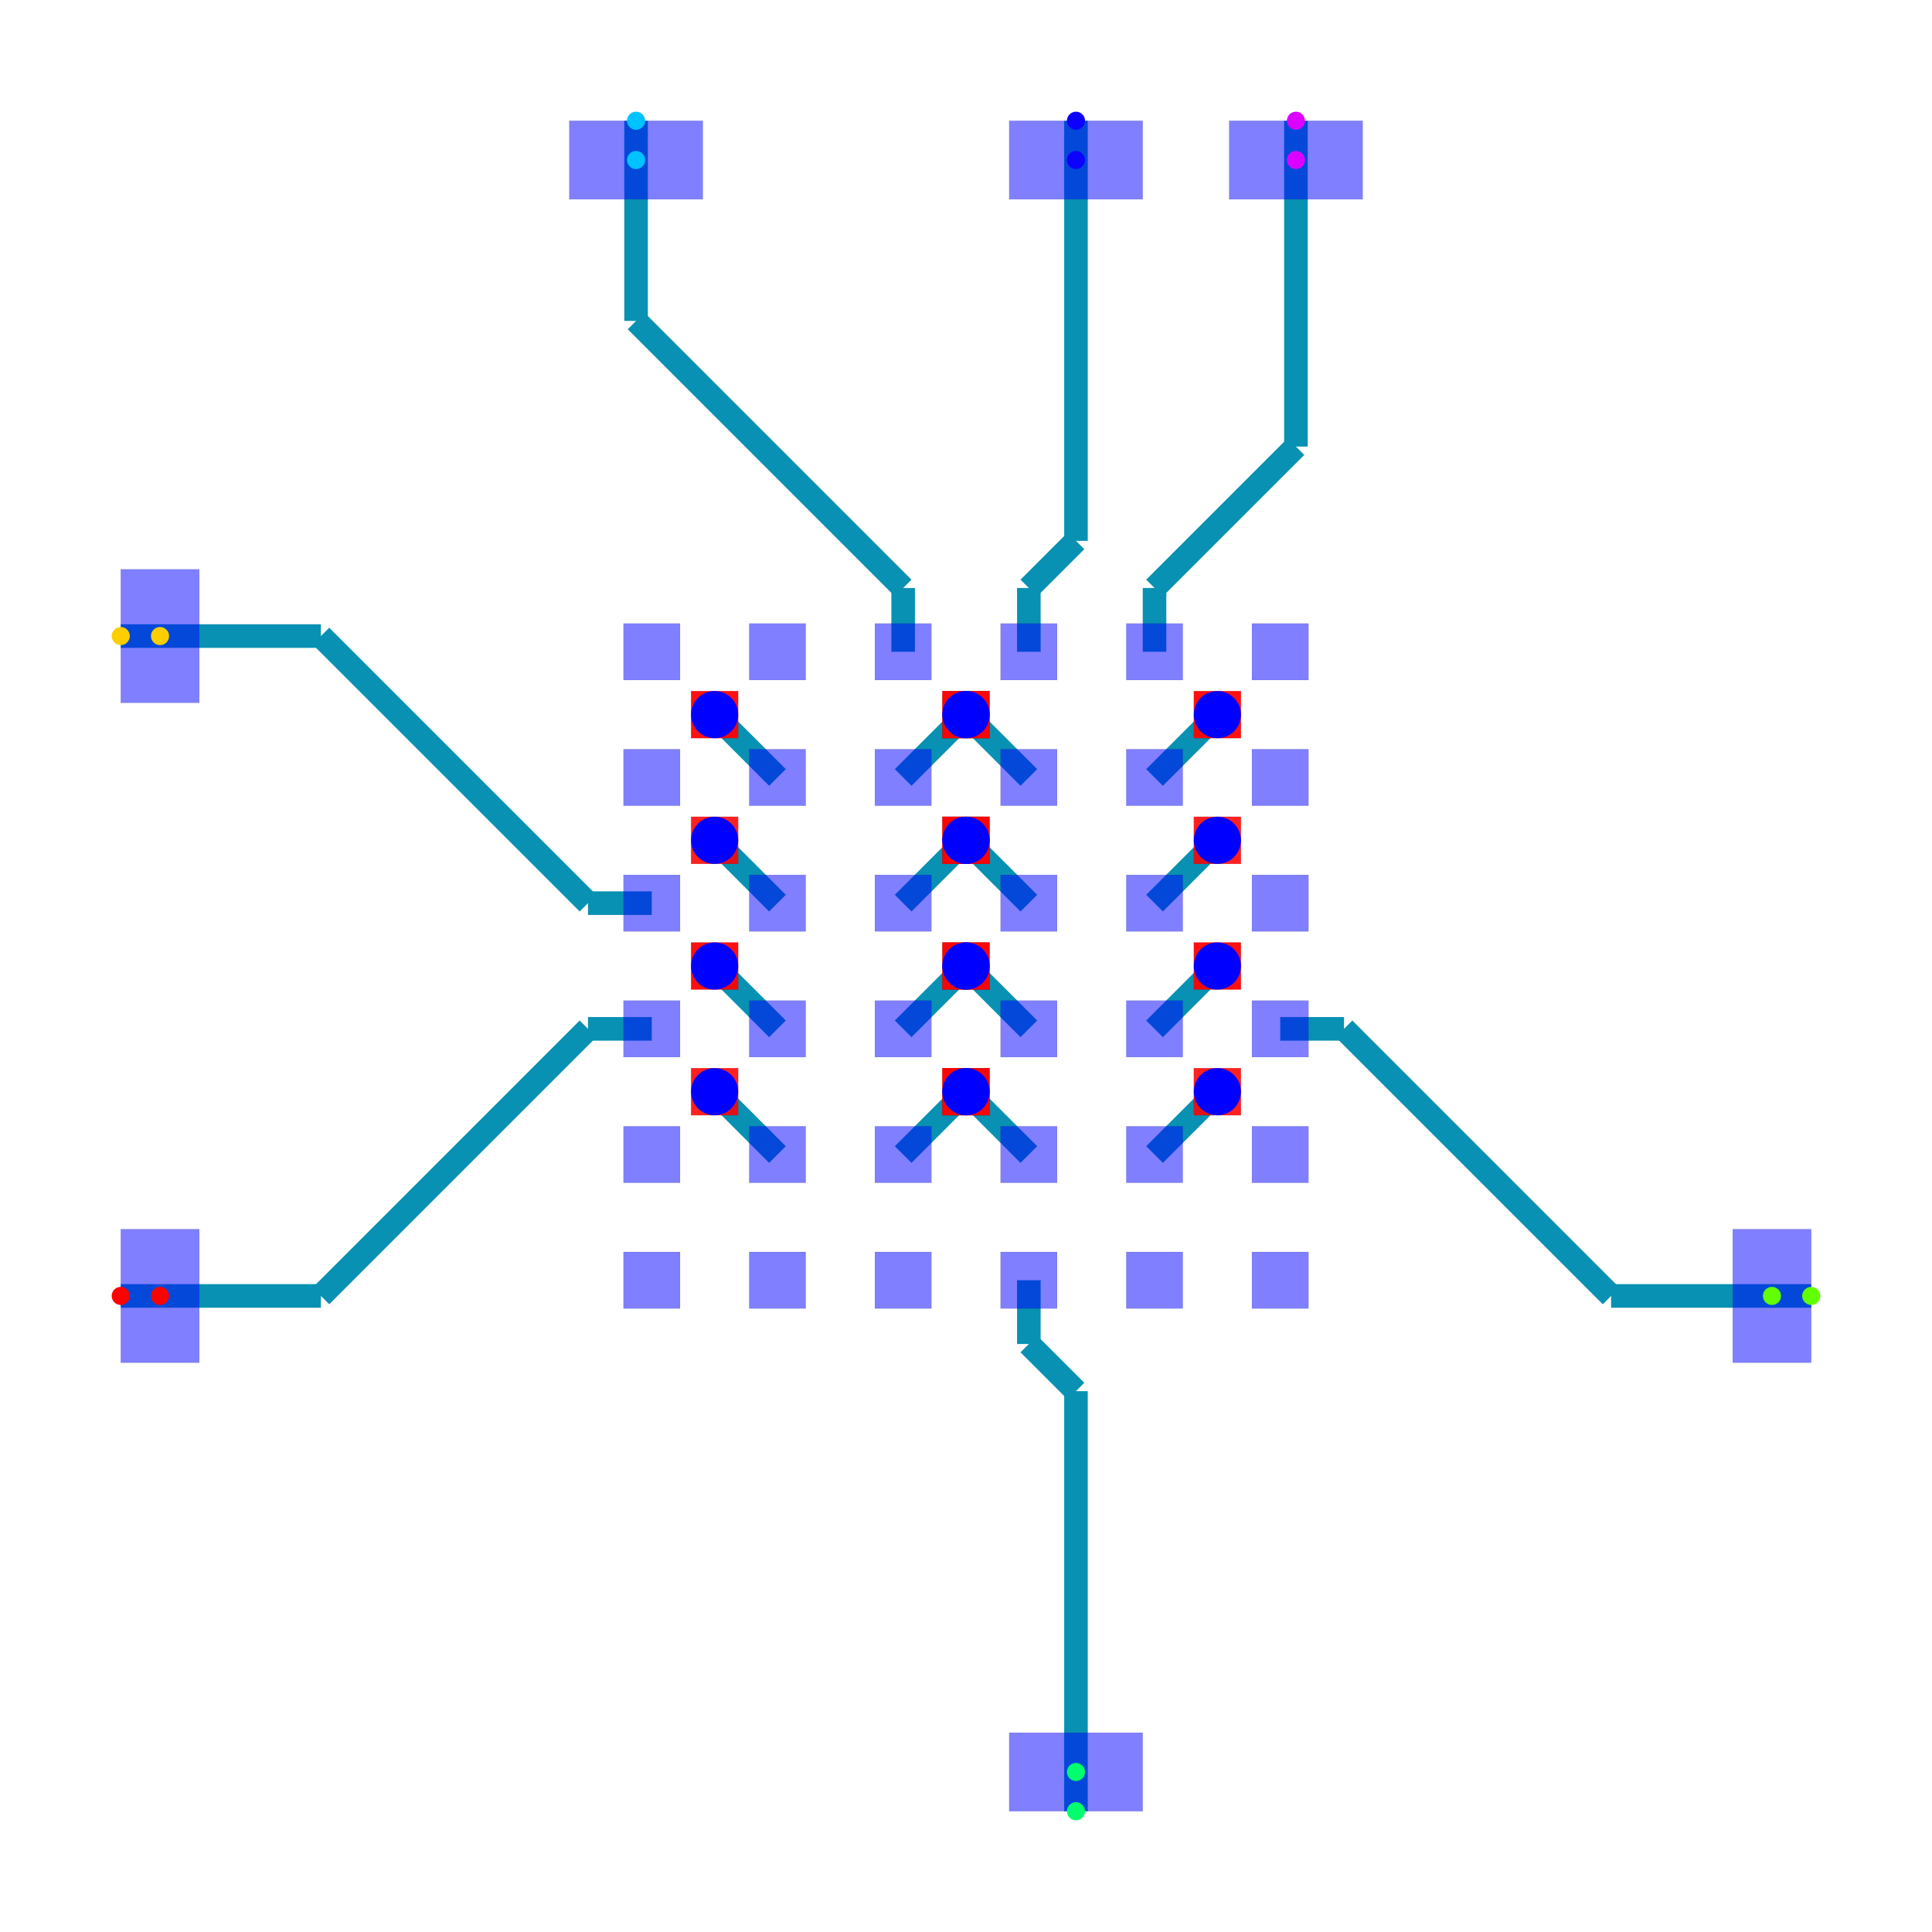
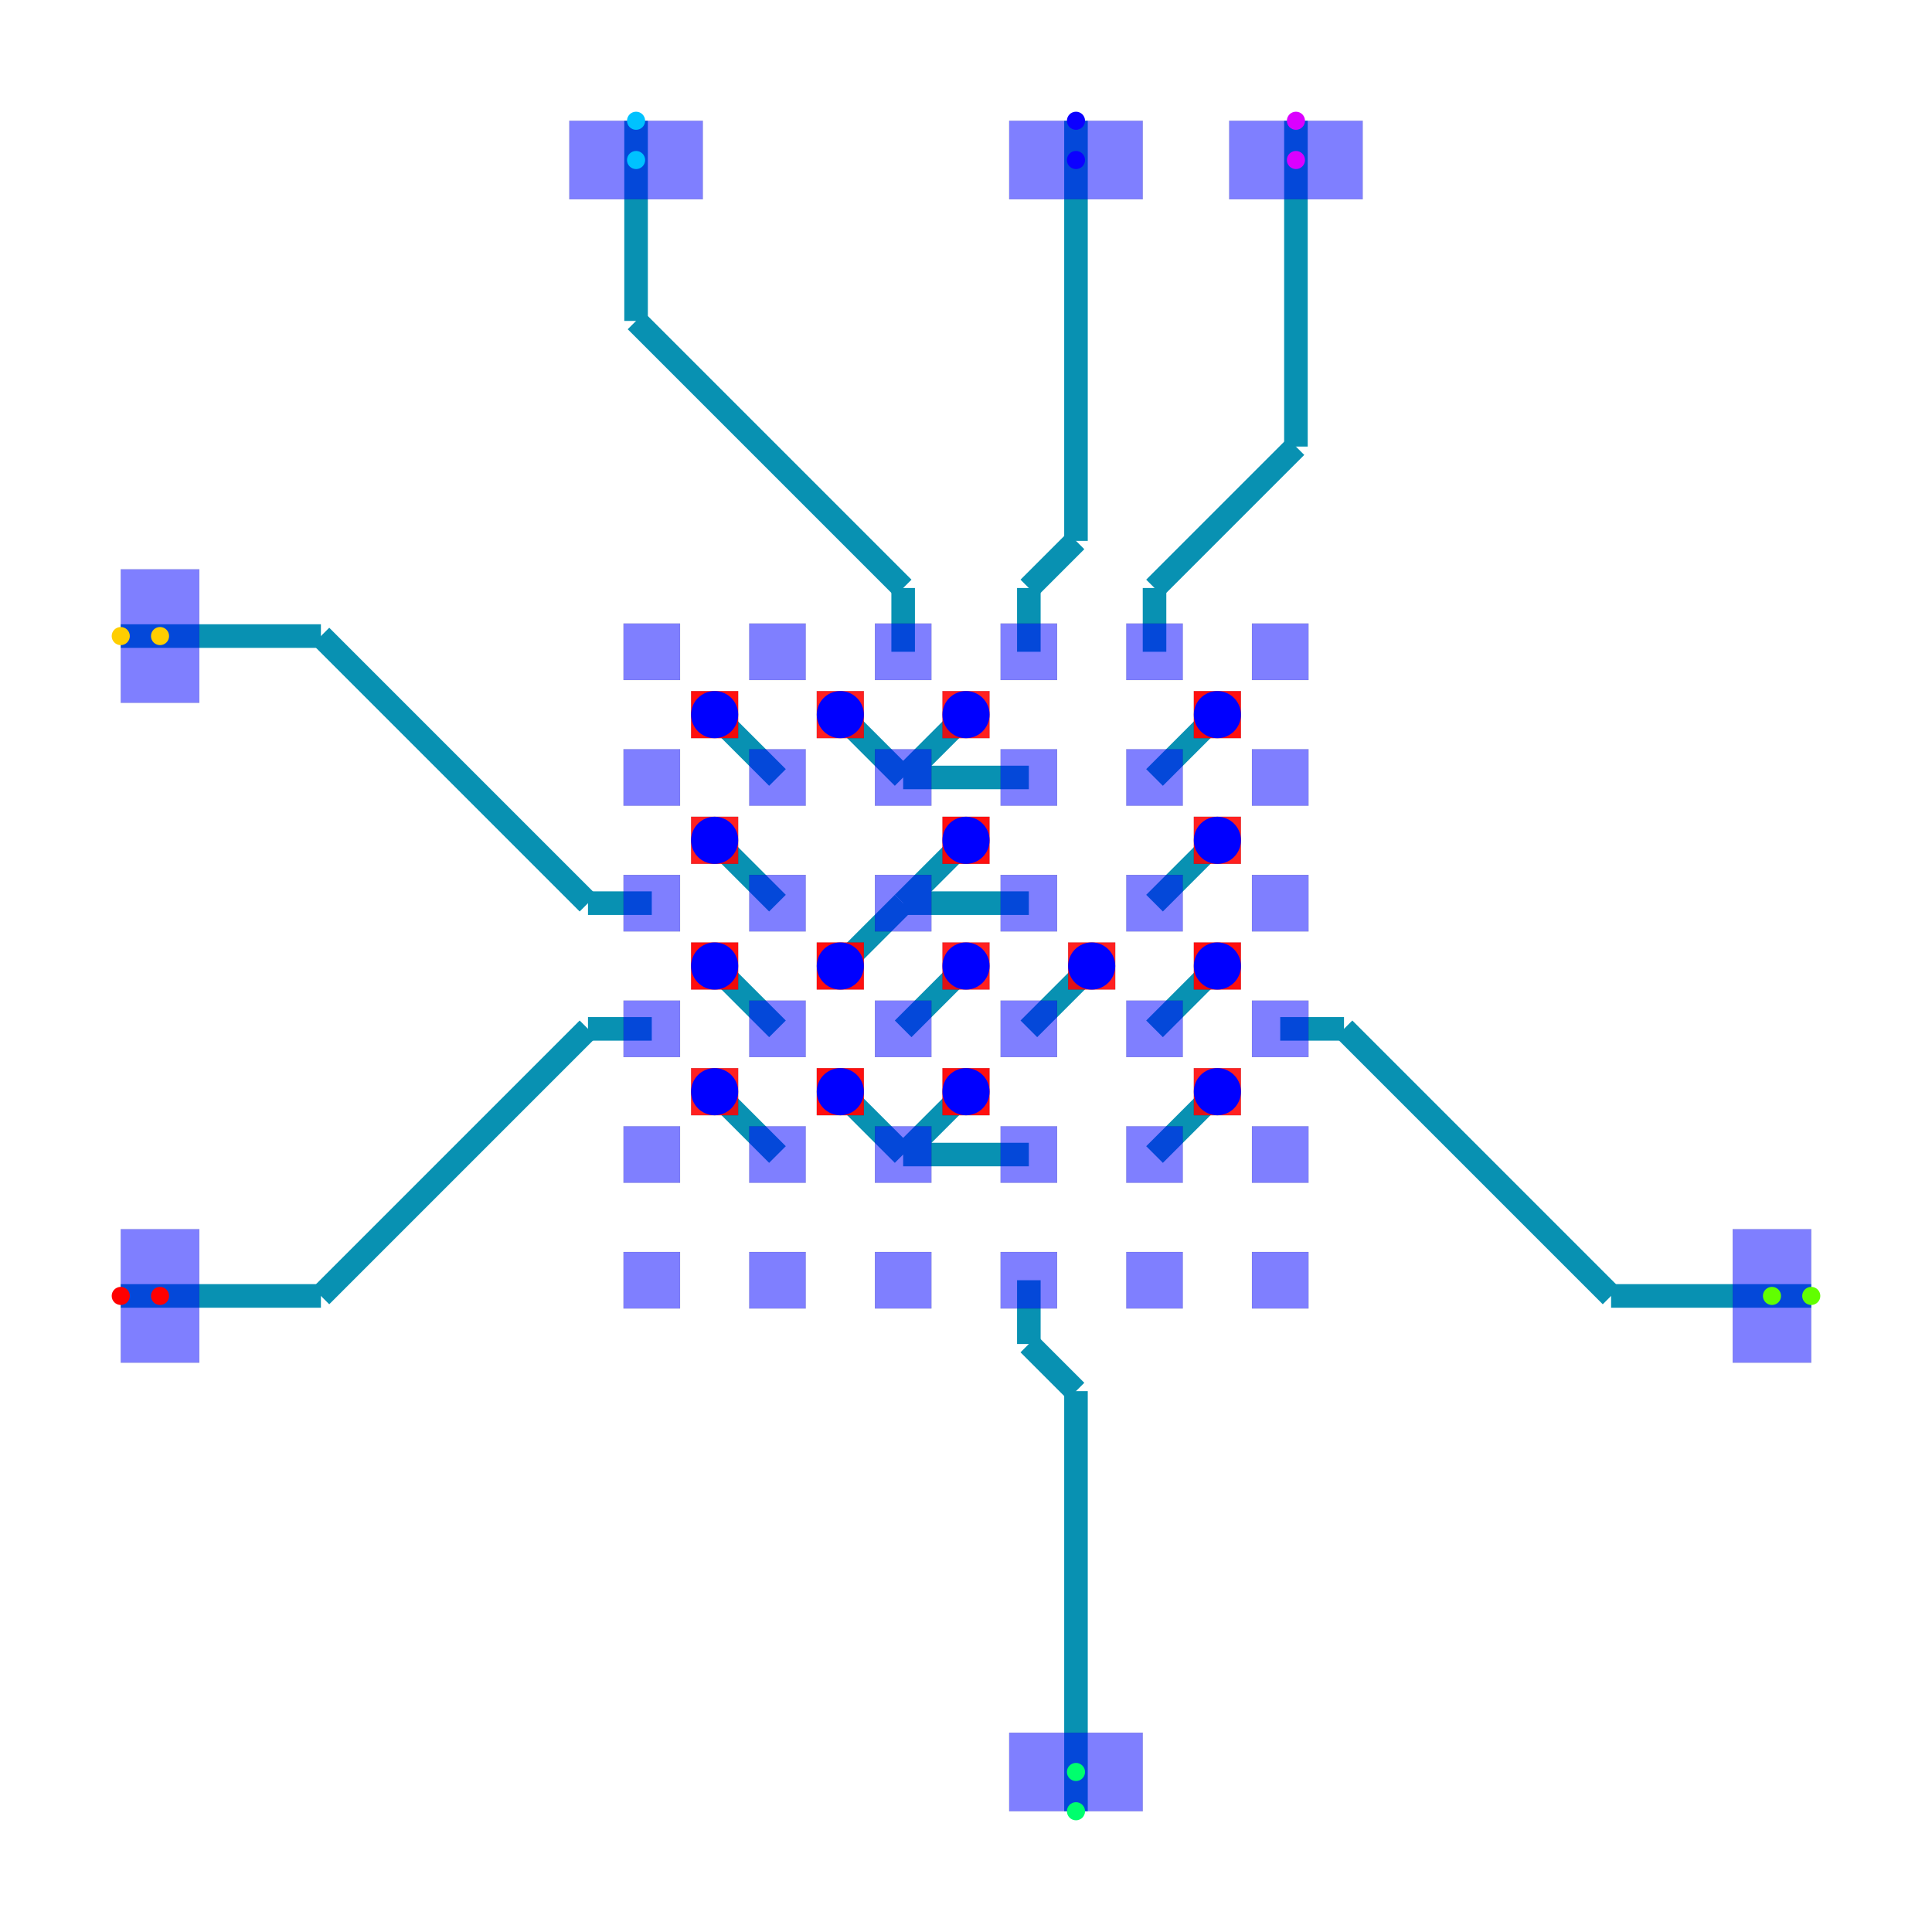
<svg xmlns="http://www.w3.org/2000/svg" width="640" height="640" viewBox="0 0 640 640">
  <rect width="100%" height="100%" fill="white" />
  <g>
    <polyline data-points="-1.2,-0.4 -1.5999999999999999,-5.551115123125783e-17" data-type="line" data-label="" points="257.546,340.818 236.729,320" fill="none" stroke="#0891b2" stroke-linejoin="round" stroke-width="7.807" />
  </g>
  <g>
    <polyline data-points="1.2,-0.4 1.5999999999999999,-5.551115123125783e-17" data-type="line" data-label="" points="382.454,340.818 403.271,320" fill="none" stroke="#0891b2" stroke-linejoin="round" stroke-width="7.807" />
  </g>
  <g>
    <polyline data-points="-1.2,1.2 -1.5999999999999999,1.5999999999999999" data-type="line" data-label="" points="257.546,257.546 236.729,236.729" fill="none" stroke="#0891b2" stroke-linejoin="round" stroke-width="7.807" />
  </g>
  <g>
    <polyline data-points="1.2,1.2 1.5999999999999999,1.5999999999999999" data-type="line" data-label="" points="382.454,257.546 403.271,236.729" fill="none" stroke="#0891b2" stroke-linejoin="round" stroke-width="7.807" />
  </g>
  <g>
    <polyline data-points="-1.2,-1.2 -1.5999999999999999,-0.8" data-type="line" data-label="" points="257.546,382.454 236.729,361.636" fill="none" stroke="#0891b2" stroke-linejoin="round" stroke-width="7.807" />
  </g>
  <g>
    <polyline data-points="1.2,-1.2 1.5999999999999999,-0.8" data-type="line" data-label="" points="382.454,382.454 403.271,361.636" fill="none" stroke="#0891b2" stroke-linejoin="round" stroke-width="7.807" />
  </g>
  <g>
    <polyline data-points="-1.2,0.4 -1.5999999999999999,0.8" data-type="line" data-label="" points="257.546,299.182 236.729,278.364" fill="none" stroke="#0891b2" stroke-linejoin="round" stroke-width="7.807" />
  </g>
  <g>
    <polyline data-points="1.2,0.4 1.5999999999999999,0.8" data-type="line" data-label="" points="382.454,299.182 403.271,278.364" fill="none" stroke="#0891b2" stroke-linejoin="round" stroke-width="7.807" />
  </g>
  <g>
    <polyline data-points="-0.4,-1.2 -5.551115123125783e-17,-0.8" data-type="line" data-label="" points="299.182,382.454 320,361.636" fill="none" stroke="#0891b2" stroke-linejoin="round" stroke-width="7.807" />
  </g>
  <g>
-     <polyline data-points="0.4,-1.2 5.551115123125783e-17,-0.8" data-type="line" data-label="" points="340.818,382.454 320,361.636" fill="none" stroke="#0891b2" stroke-linejoin="round" stroke-width="7.807" />
+     <polyline data-points="0.4,-1.2 -0.3999999999999999,-1.2" data-type="line" data-label="" points="340.818,382.454 299.182,382.454" fill="none" stroke="#0891b2" stroke-linejoin="round" stroke-width="7.807" />
+   </g>
+   <g>
+     <polyline data-points="-0.3999999999999999,-1.2 -0.7999999999999998,-0.8" data-type="line" data-label="" points="299.182,382.454 278.364,361.636" fill="none" stroke="#0891b2" stroke-linejoin="round" stroke-width="7.807" />
  </g>
  <g>
    <polyline data-points="-0.4,0.4 -5.551115123125783e-17,0.8" data-type="line" data-label="" points="299.182,299.182 320,278.364" fill="none" stroke="#0891b2" stroke-linejoin="round" stroke-width="7.807" />
  </g>
  <g>
-     <polyline data-points="0.4,0.4 5.551115123125783e-17,0.8" data-type="line" data-label="" points="340.818,299.182 320,278.364" fill="none" stroke="#0891b2" stroke-linejoin="round" stroke-width="7.807" />
+     <polyline data-points="0.4,0.4 -0.3999999999999999,0.4" data-type="line" data-label="" points="340.818,299.182 299.182,299.182" fill="none" stroke="#0891b2" stroke-linejoin="round" stroke-width="7.807" />
+   </g>
+   <g>
+     <polyline data-points="-0.3999999999999999,0.4 -0.7999999999999998,1.1102230246251565e-16" data-type="line" data-label="" points="299.182,299.182 278.364,320" fill="none" stroke="#0891b2" stroke-linejoin="round" stroke-width="7.807" />
  </g>
  <g>
    <polyline data-points="-0.4,-0.4 -5.551115123125783e-17,-5.551115123125783e-17" data-type="line" data-label="" points="299.182,340.818 320,320" fill="none" stroke="#0891b2" stroke-linejoin="round" stroke-width="7.807" />
  </g>
  <g>
-     <polyline data-points="0.4,-0.4 5.551115123125783e-17,-5.551115123125783e-17" data-type="line" data-label="" points="340.818,340.818 320,320" fill="none" stroke="#0891b2" stroke-linejoin="round" stroke-width="7.807" />
+     <polyline data-points="0.4,-0.4 0.8,-5.551115123125783e-17" data-type="line" data-label="" points="340.818,340.818 361.636,320" fill="none" stroke="#0891b2" stroke-linejoin="round" stroke-width="7.807" />
  </g>
  <g>
    <polyline data-points="-0.4,1.2 -5.551115123125783e-17,1.5999999999999999" data-type="line" data-label="" points="299.182,257.546 320,236.729" fill="none" stroke="#0891b2" stroke-linejoin="round" stroke-width="7.807" />
  </g>
  <g>
-     <polyline data-points="0.4,1.2 5.551115123125783e-17,1.5999999999999999" data-type="line" data-label="" points="340.818,257.546 320,236.729" fill="none" stroke="#0891b2" stroke-linejoin="round" stroke-width="7.807" />
+     <polyline data-points="0.4,1.2 -0.3999999999999999,1.2" data-type="line" data-label="" points="340.818,257.546 299.182,257.546" fill="none" stroke="#0891b2" stroke-linejoin="round" stroke-width="7.807" />
+   </g>
+   <g>
+     <polyline data-points="-0.3999999999999999,1.2 -0.7999999999999998,1.5999999999999999" data-type="line" data-label="" points="299.182,257.546 278.364,236.729" fill="none" stroke="#0891b2" stroke-linejoin="round" stroke-width="7.807" />
  </g>
  <g>
    <polyline data-points="-0.4,2 -0.4,2.406" data-type="line" data-label="" points="299.182,215.911 299.182,194.781" fill="none" stroke="#0891b2" stroke-linejoin="round" stroke-width="7.807" />
  </g>
  <g>
    <polyline data-points="-0.4,2.406 -2.1,4.106" data-type="line" data-label="" points="299.182,194.781 210.706,106.305" fill="none" stroke="#0891b2" stroke-linejoin="round" stroke-width="7.807" />
  </g>
  <g>
    <polyline data-points="-2.1,4.106 -2.1,5.38" data-type="line" data-label="" points="210.706,106.305 210.706,40" fill="none" stroke="#0891b2" stroke-linejoin="round" stroke-width="7.807" />
  </g>
  <g>
    <polyline data-points="0.4,2 0.4,2.406" data-type="line" data-label="" points="340.818,215.911 340.818,194.781" fill="none" stroke="#0891b2" stroke-linejoin="round" stroke-width="7.807" />
  </g>
  <g>
    <polyline data-points="0.4,2.406 0.7,2.706" data-type="line" data-label="" points="340.818,194.781 356.431,179.167" fill="none" stroke="#0891b2" stroke-linejoin="round" stroke-width="7.807" />
  </g>
  <g>
    <polyline data-points="0.7,2.706 0.7,5.38" data-type="line" data-label="" points="356.431,179.167 356.431,40" fill="none" stroke="#0891b2" stroke-linejoin="round" stroke-width="7.807" />
  </g>
  <g>
    <polyline data-points="1.2,2 1.2,2.406" data-type="line" data-label="" points="382.454,215.911 382.454,194.781" fill="none" stroke="#0891b2" stroke-linejoin="round" stroke-width="7.807" />
  </g>
  <g>
    <polyline data-points="1.2,2.406 2.1,3.306" data-type="line" data-label="" points="382.454,194.781 429.294,147.941" fill="none" stroke="#0891b2" stroke-linejoin="round" stroke-width="7.807" />
  </g>
  <g>
    <polyline data-points="2.1,3.306 2.1,5.38" data-type="line" data-label="" points="429.294,147.941 429.294,40" fill="none" stroke="#0891b2" stroke-linejoin="round" stroke-width="7.807" />
  </g>
  <g>
    <polyline data-points="-2,-0.4 -2.406,-0.4" data-type="line" data-label="" points="215.911,340.818 194.781,340.818" fill="none" stroke="#0891b2" stroke-linejoin="round" stroke-width="7.807" />
  </g>
  <g>
    <polyline data-points="-2.406,-0.4 -4.106,-2.1" data-type="line" data-label="" points="194.781,340.818 106.305,429.294" fill="none" stroke="#0891b2" stroke-linejoin="round" stroke-width="7.807" />
  </g>
  <g>
    <polyline data-points="-4.106,-2.1 -5.38,-2.1" data-type="line" data-label="" points="106.305,429.294 40,429.294" fill="none" stroke="#0891b2" stroke-linejoin="round" stroke-width="7.807" />
  </g>
  <g>
    <polyline data-points="-2,0.4 -2.406,0.4" data-type="line" data-label="" points="215.911,299.182 194.781,299.182" fill="none" stroke="#0891b2" stroke-linejoin="round" stroke-width="7.807" />
  </g>
  <g>
    <polyline data-points="-2.406,0.4 -4.106,2.1" data-type="line" data-label="" points="194.781,299.182 106.305,210.706" fill="none" stroke="#0891b2" stroke-linejoin="round" stroke-width="7.807" />
  </g>
  <g>
    <polyline data-points="-4.106,2.1 -5.38,2.1" data-type="line" data-label="" points="106.305,210.706 40,210.706" fill="none" stroke="#0891b2" stroke-linejoin="round" stroke-width="7.807" />
  </g>
  <g>
    <polyline data-points="2,-0.4 2.406,-0.4" data-type="line" data-label="" points="424.089,340.818 445.219,340.818" fill="none" stroke="#0891b2" stroke-linejoin="round" stroke-width="7.807" />
  </g>
  <g>
    <polyline data-points="2.406,-0.4 4.106,-2.1" data-type="line" data-label="" points="445.219,340.818 533.695,429.294" fill="none" stroke="#0891b2" stroke-linejoin="round" stroke-width="7.807" />
  </g>
  <g>
    <polyline data-points="4.106,-2.1 5.38,-2.1" data-type="line" data-label="" points="533.695,429.294 600,429.294" fill="none" stroke="#0891b2" stroke-linejoin="round" stroke-width="7.807" />
  </g>
  <g>
    <polyline data-points="0.4,-2 0.4,-2.406" data-type="line" data-label="" points="340.818,424.089 340.818,445.219" fill="none" stroke="#0891b2" stroke-linejoin="round" stroke-width="7.807" />
  </g>
  <g>
    <polyline data-points="0.4,-2.406 0.7,-2.706" data-type="line" data-label="" points="340.818,445.219 356.431,460.833" fill="none" stroke="#0891b2" stroke-linejoin="round" stroke-width="7.807" />
  </g>
  <g>
    <polyline data-points="0.7,-2.706 0.7,-5.38" data-type="line" data-label="" points="356.431,460.833 356.431,600" fill="none" stroke="#0891b2" stroke-linejoin="round" stroke-width="7.807" />
  </g>
  <g>
    <rect data-type="rect" data-label="bottom" data-x="-2" data-y="2" x="206.543" y="206.543" width="18.736" height="18.736" fill="rgba(0,0,255,0.5)" stroke="black" stroke-width="0.019" />
  </g>
  <g>
    <rect data-type="rect" data-label="bottom" data-x="-1.2" data-y="2" x="248.178" y="206.543" width="18.736" height="18.736" fill="rgba(0,0,255,0.5)" stroke="black" stroke-width="0.019" />
  </g>
  <g>
    <rect data-type="rect" data-label="bottom BUS_SIGNAL_TOP_01_005" data-x="-0.4" data-y="2" x="289.814" y="206.543" width="18.736" height="18.736" fill="rgba(0,0,255,0.5)" stroke="black" stroke-width="0.019" />
  </g>
  <g>
    <rect data-type="rect" data-label="bottom BUS_SIGNAL_TOP_01_006" data-x="0.4" data-y="2" x="331.45" y="206.543" width="18.736" height="18.736" fill="rgba(0,0,255,0.5)" stroke="black" stroke-width="0.019" />
  </g>
  <g>
    <rect data-type="rect" data-label="bottom BUS_SIGNAL_TOP_01_007" data-x="1.2" data-y="2" x="373.086" y="206.543" width="18.736" height="18.736" fill="rgba(0,0,255,0.5)" stroke="black" stroke-width="0.019" />
  </g>
  <g>
    <rect data-type="rect" data-label="bottom" data-x="2" data-y="2" x="414.721" y="206.543" width="18.736" height="18.736" fill="rgba(0,0,255,0.5)" stroke="black" stroke-width="0.019" />
  </g>
  <g>
    <rect data-type="rect" data-label="bottom" data-x="-2" data-y="1.2" x="206.543" y="248.178" width="18.736" height="18.736" fill="rgba(0,0,255,0.5)" stroke="black" stroke-width="0.019" />
  </g>
  <g>
    <rect data-type="rect" data-label="bottom" data-x="-1.2" data-y="1.2" x="248.178" y="248.178" width="18.736" height="18.736" fill="rgba(0,0,255,0.5)" stroke="black" stroke-width="0.019" />
  </g>
  <g>
    <rect data-type="rect" data-label="bottom" data-x="-0.4" data-y="1.2" x="289.814" y="248.178" width="18.736" height="18.736" fill="rgba(0,0,255,0.5)" stroke="black" stroke-width="0.019" />
  </g>
  <g>
    <rect data-type="rect" data-label="bottom" data-x="0.4" data-y="1.2" x="331.45" y="248.178" width="18.736" height="18.736" fill="rgba(0,0,255,0.5)" stroke="black" stroke-width="0.019" />
  </g>
  <g>
    <rect data-type="rect" data-label="bottom" data-x="1.2" data-y="1.2" x="373.086" y="248.178" width="18.736" height="18.736" fill="rgba(0,0,255,0.5)" stroke="black" stroke-width="0.019" />
  </g>
  <g>
    <rect data-type="rect" data-label="bottom" data-x="2" data-y="1.2" x="414.721" y="248.178" width="18.736" height="18.736" fill="rgba(0,0,255,0.5)" stroke="black" stroke-width="0.019" />
  </g>
  <g>
    <rect data-type="rect" data-label="bottom BUS_SIGNAL_LEFT_01_002" data-x="-2" data-y="0.4" x="206.543" y="289.814" width="18.736" height="18.736" fill="rgba(0,0,255,0.5)" stroke="black" stroke-width="0.019" />
  </g>
  <g>
    <rect data-type="rect" data-label="bottom" data-x="-1.2" data-y="0.4" x="248.178" y="289.814" width="18.736" height="18.736" fill="rgba(0,0,255,0.5)" stroke="black" stroke-width="0.019" />
  </g>
  <g>
    <rect data-type="rect" data-label="bottom" data-x="-0.4" data-y="0.4" x="289.814" y="289.814" width="18.736" height="18.736" fill="rgba(0,0,255,0.5)" stroke="black" stroke-width="0.019" />
  </g>
  <g>
    <rect data-type="rect" data-label="bottom" data-x="0.4" data-y="0.4" x="331.45" y="289.814" width="18.736" height="18.736" fill="rgba(0,0,255,0.5)" stroke="black" stroke-width="0.019" />
  </g>
  <g>
    <rect data-type="rect" data-label="bottom" data-x="1.2" data-y="0.4" x="373.086" y="289.814" width="18.736" height="18.736" fill="rgba(0,0,255,0.5)" stroke="black" stroke-width="0.019" />
  </g>
  <g>
    <rect data-type="rect" data-label="bottom" data-x="2" data-y="0.4" x="414.721" y="289.814" width="18.736" height="18.736" fill="rgba(0,0,255,0.5)" stroke="black" stroke-width="0.019" />
  </g>
  <g>
    <rect data-type="rect" data-label="bottom BUS_SIGNAL_LEFT_01_001" data-x="-2" data-y="-0.4" x="206.543" y="331.45" width="18.736" height="18.736" fill="rgba(0,0,255,0.5)" stroke="black" stroke-width="0.019" />
  </g>
  <g>
    <rect data-type="rect" data-label="bottom" data-x="-1.2" data-y="-0.4" x="248.178" y="331.45" width="18.736" height="18.736" fill="rgba(0,0,255,0.5)" stroke="black" stroke-width="0.019" />
  </g>
  <g>
    <rect data-type="rect" data-label="bottom" data-x="-0.4" data-y="-0.4" x="289.814" y="331.45" width="18.736" height="18.736" fill="rgba(0,0,255,0.5)" stroke="black" stroke-width="0.019" />
  </g>
  <g>
    <rect data-type="rect" data-label="bottom" data-x="0.4" data-y="-0.4" x="331.45" y="331.45" width="18.736" height="18.736" fill="rgba(0,0,255,0.5)" stroke="black" stroke-width="0.019" />
  </g>
  <g>
    <rect data-type="rect" data-label="bottom" data-x="1.2" data-y="-0.4" x="373.086" y="331.45" width="18.736" height="18.736" fill="rgba(0,0,255,0.5)" stroke="black" stroke-width="0.019" />
  </g>
  <g>
    <rect data-type="rect" data-label="bottom BUS_SIGNAL_RIGHT_01_003" data-x="2" data-y="-0.4" x="414.721" y="331.45" width="18.736" height="18.736" fill="rgba(0,0,255,0.5)" stroke="black" stroke-width="0.019" />
  </g>
  <g>
    <rect data-type="rect" data-label="bottom" data-x="-2" data-y="-1.2" x="206.543" y="373.086" width="18.736" height="18.736" fill="rgba(0,0,255,0.5)" stroke="black" stroke-width="0.019" />
  </g>
  <g>
    <rect data-type="rect" data-label="bottom" data-x="-1.2" data-y="-1.2" x="248.178" y="373.086" width="18.736" height="18.736" fill="rgba(0,0,255,0.5)" stroke="black" stroke-width="0.019" />
  </g>
  <g>
    <rect data-type="rect" data-label="bottom" data-x="-0.4" data-y="-1.2" x="289.814" y="373.086" width="18.736" height="18.736" fill="rgba(0,0,255,0.5)" stroke="black" stroke-width="0.019" />
  </g>
  <g>
    <rect data-type="rect" data-label="bottom" data-x="0.4" data-y="-1.2" x="331.45" y="373.086" width="18.736" height="18.736" fill="rgba(0,0,255,0.5)" stroke="black" stroke-width="0.019" />
  </g>
  <g>
    <rect data-type="rect" data-label="bottom" data-x="1.2" data-y="-1.2" x="373.086" y="373.086" width="18.736" height="18.736" fill="rgba(0,0,255,0.5)" stroke="black" stroke-width="0.019" />
  </g>
  <g>
    <rect data-type="rect" data-label="bottom" data-x="2" data-y="-1.2" x="414.721" y="373.086" width="18.736" height="18.736" fill="rgba(0,0,255,0.5)" stroke="black" stroke-width="0.019" />
  </g>
  <g>
    <rect data-type="rect" data-label="bottom" data-x="-2" data-y="-2" x="206.543" y="414.721" width="18.736" height="18.736" fill="rgba(0,0,255,0.5)" stroke="black" stroke-width="0.019" />
  </g>
  <g>
    <rect data-type="rect" data-label="bottom" data-x="-1.2" data-y="-2" x="248.178" y="414.721" width="18.736" height="18.736" fill="rgba(0,0,255,0.5)" stroke="black" stroke-width="0.019" />
  </g>
  <g>
    <rect data-type="rect" data-label="bottom" data-x="-0.4" data-y="-2" x="289.814" y="414.721" width="18.736" height="18.736" fill="rgba(0,0,255,0.5)" stroke="black" stroke-width="0.019" />
  </g>
  <g>
    <rect data-type="rect" data-label="bottom BUS_SIGNAL_BOTTOM_01_004" data-x="0.4" data-y="-2" x="331.45" y="414.721" width="18.736" height="18.736" fill="rgba(0,0,255,0.5)" stroke="black" stroke-width="0.019" />
  </g>
  <g>
    <rect data-type="rect" data-label="bottom" data-x="1.2" data-y="-2" x="373.086" y="414.721" width="18.736" height="18.736" fill="rgba(0,0,255,0.5)" stroke="black" stroke-width="0.019" />
  </g>
  <g>
    <rect data-type="rect" data-label="bottom" data-x="2" data-y="-2" x="414.721" y="414.721" width="18.736" height="18.736" fill="rgba(0,0,255,0.5)" stroke="black" stroke-width="0.019" />
  </g>
  <g>
    <rect data-type="rect" data-label="bottom BUS_SIGNAL_LEFT_01_001" data-x="-5.13" data-y="-2.1" x="40" y="407.175" width="26.022" height="44.238" fill="rgba(0,0,255,0.5)" stroke="black" stroke-width="0.019" />
  </g>
  <g>
    <rect data-type="rect" data-label="bottom BUS_SIGNAL_LEFT_01_002" data-x="-5.13" data-y="2.1" x="40" y="188.587" width="26.022" height="44.238" fill="rgba(0,0,255,0.5)" stroke="black" stroke-width="0.019" />
  </g>
  <g>
    <rect data-type="rect" data-label="bottom BUS_SIGNAL_RIGHT_01_003" data-x="5.13" data-y="-2.1" x="573.978" y="407.175" width="26.022" height="44.238" fill="rgba(0,0,255,0.5)" stroke="black" stroke-width="0.019" />
  </g>
  <g>
    <rect data-type="rect" data-label="bottom BUS_SIGNAL_BOTTOM_01_004" data-x="0.7" data-y="-5.13" x="334.312" y="573.978" width="44.238" height="26.022" fill="rgba(0,0,255,0.5)" stroke="black" stroke-width="0.019" />
  </g>
  <g>
    <rect data-type="rect" data-label="bottom BUS_SIGNAL_TOP_01_005" data-x="-2.1" data-y="5.13" x="188.587" y="40" width="44.238" height="26.022" fill="rgba(0,0,255,0.5)" stroke="black" stroke-width="0.019" />
  </g>
  <g>
    <rect data-type="rect" data-label="bottom BUS_SIGNAL_TOP_01_006" data-x="0.7" data-y="5.13" x="334.312" y="40" width="44.238" height="26.022" fill="rgba(0,0,255,0.5)" stroke="black" stroke-width="0.019" />
  </g>
  <g>
    <rect data-type="rect" data-label="bottom BUS_SIGNAL_TOP_01_007" data-x="2.1" data-y="5.13" x="407.175" y="40" width="44.238" height="26.022" fill="rgba(0,0,255,0.5)" stroke="black" stroke-width="0.019" />
  </g>
  <g>
    <rect data-type="rect" data-label="inner2 inner3 inner4 bottom" data-x="-1.5999999999999999" data-y="-5.551115123125783e-17" x="228.922" y="312.193" width="15.613" height="15.613" fill="rgba(255,0,0,0.938)" stroke="black" stroke-width="0.019" />
  </g>
  <g>
    <rect data-type="rect" data-label="inner2 inner3 inner4 bottom" data-x="1.5999999999999999" data-y="-5.551115123125783e-17" x="395.465" y="312.193" width="15.613" height="15.613" fill="rgba(255,0,0,0.938)" stroke="black" stroke-width="0.019" />
  </g>
  <g>
    <rect data-type="rect" data-label="inner2 inner3 inner4 bottom" data-x="-1.5999999999999999" data-y="1.5999999999999999" x="228.922" y="228.922" width="15.613" height="15.613" fill="rgba(255,0,0,0.938)" stroke="black" stroke-width="0.019" />
  </g>
  <g>
    <rect data-type="rect" data-label="inner2 inner3 inner4 bottom" data-x="1.5999999999999999" data-y="1.5999999999999999" x="395.465" y="228.922" width="15.613" height="15.613" fill="rgba(255,0,0,0.938)" stroke="black" stroke-width="0.019" />
  </g>
  <g>
    <rect data-type="rect" data-label="inner3 inner4 bottom" data-x="-1.5999999999999999" data-y="-0.8" x="228.922" y="353.829" width="15.613" height="15.613" fill="rgba(255,0,0,0.875)" stroke="black" stroke-width="0.019" />
  </g>
  <g>
    <rect data-type="rect" data-label="inner3 inner4 bottom" data-x="1.5999999999999999" data-y="-0.8" x="395.465" y="353.829" width="15.613" height="15.613" fill="rgba(255,0,0,0.875)" stroke="black" stroke-width="0.019" />
  </g>
  <g>
    <rect data-type="rect" data-label="inner3 inner4 bottom" data-x="-1.5999999999999999" data-y="0.8" x="228.922" y="270.558" width="15.613" height="15.613" fill="rgba(255,0,0,0.875)" stroke="black" stroke-width="0.019" />
  </g>
  <g>
    <rect data-type="rect" data-label="inner3 inner4 bottom" data-x="1.5999999999999999" data-y="0.8" x="395.465" y="270.558" width="15.613" height="15.613" fill="rgba(255,0,0,0.875)" stroke="black" stroke-width="0.019" />
  </g>
  <g>
    <rect data-type="rect" data-label="inner2 inner3 inner4 bottom" data-x="-5.551115123125783e-17" data-y="-0.8" x="312.193" y="353.829" width="15.613" height="15.613" fill="rgba(255,0,0,0.938)" stroke="black" stroke-width="0.019" />
  </g>
  <g>
-     <rect data-type="rect" data-label="inner2 inner3 inner4 bottom" data-x="5.551115123125783e-17" data-y="-0.8" x="312.193" y="353.829" width="15.613" height="15.613" fill="rgba(255,0,0,0.938)" stroke="black" stroke-width="0.019" />
+     <rect data-type="rect" data-label="inner2 inner3 inner4 bottom" data-x="-0.7999999999999998" data-y="-0.8" x="270.558" y="353.829" width="15.613" height="15.613" fill="rgba(255,0,0,0.938)" stroke="black" stroke-width="0.019" />
  </g>
  <g>
    <rect data-type="rect" data-label="inner2 inner3 inner4 bottom" data-x="-5.551115123125783e-17" data-y="0.8" x="312.193" y="270.558" width="15.613" height="15.613" fill="rgba(255,0,0,0.938)" stroke="black" stroke-width="0.019" />
  </g>
  <g>
-     <rect data-type="rect" data-label="inner2 inner3 inner4 bottom" data-x="5.551115123125783e-17" data-y="0.8" x="312.193" y="270.558" width="15.613" height="15.613" fill="rgba(255,0,0,0.938)" stroke="black" stroke-width="0.019" />
+     <rect data-type="rect" data-label="inner2 inner3 inner4 bottom" data-x="-0.7999999999999998" data-y="1.1102230246251565e-16" x="270.558" y="312.193" width="15.613" height="15.613" fill="rgba(255,0,0,0.938)" stroke="black" stroke-width="0.019" />
  </g>
  <g>
    <rect data-type="rect" data-label="inner3 inner4 bottom" data-x="-5.551115123125783e-17" data-y="-5.551115123125783e-17" x="312.193" y="312.193" width="15.613" height="15.613" fill="rgba(255,0,0,0.875)" stroke="black" stroke-width="0.019" />
  </g>
  <g>
-     <rect data-type="rect" data-label="inner3 inner4 bottom" data-x="5.551115123125783e-17" data-y="-5.551115123125783e-17" x="312.193" y="312.193" width="15.613" height="15.613" fill="rgba(255,0,0,0.875)" stroke="black" stroke-width="0.019" />
+     <rect data-type="rect" data-label="inner3 inner4 bottom" data-x="0.8" data-y="-5.551115123125783e-17" x="353.829" y="312.193" width="15.613" height="15.613" fill="rgba(255,0,0,0.875)" stroke="black" stroke-width="0.019" />
  </g>
  <g>
    <rect data-type="rect" data-label="inner3 inner4 bottom" data-x="-5.551115123125783e-17" data-y="1.5999999999999999" x="312.193" y="228.922" width="15.613" height="15.613" fill="rgba(255,0,0,0.875)" stroke="black" stroke-width="0.019" />
  </g>
  <g>
-     <rect data-type="rect" data-label="inner3 inner4 bottom" data-x="5.551115123125783e-17" data-y="1.5999999999999999" x="312.193" y="228.922" width="15.613" height="15.613" fill="rgba(255,0,0,0.875)" stroke="black" stroke-width="0.019" />
+     <rect data-type="rect" data-label="inner3 inner4 bottom" data-x="-0.7999999999999998" data-y="1.5999999999999999" x="270.558" y="228.922" width="15.613" height="15.613" fill="rgba(255,0,0,0.875)" stroke="black" stroke-width="0.019" />
  </g>
  <circle data-type="circle" data-label="" data-x="-1.5999999999999999" data-y="-5.551115123125783e-17" cx="236.729" cy="320" r="7.807" fill="blue" stroke="none" stroke-width="0.019" />
  <circle data-type="circle" data-label="" data-x="1.5999999999999999" data-y="-5.551115123125783e-17" cx="403.271" cy="320" r="7.807" fill="blue" stroke="none" stroke-width="0.019" />
  <circle data-type="circle" data-label="" data-x="-1.5999999999999999" data-y="1.5999999999999999" cx="236.729" cy="236.729" r="7.807" fill="blue" stroke="none" stroke-width="0.019" />
  <circle data-type="circle" data-label="" data-x="1.5999999999999999" data-y="1.5999999999999999" cx="403.271" cy="236.729" r="7.807" fill="blue" stroke="none" stroke-width="0.019" />
  <circle data-type="circle" data-label="" data-x="-1.5999999999999999" data-y="-0.8" cx="236.729" cy="361.636" r="7.807" fill="blue" stroke="none" stroke-width="0.019" />
  <circle data-type="circle" data-label="" data-x="1.5999999999999999" data-y="-0.8" cx="403.271" cy="361.636" r="7.807" fill="blue" stroke="none" stroke-width="0.019" />
  <circle data-type="circle" data-label="" data-x="-1.5999999999999999" data-y="0.8" cx="236.729" cy="278.364" r="7.807" fill="blue" stroke="none" stroke-width="0.019" />
  <circle data-type="circle" data-label="" data-x="1.5999999999999999" data-y="0.8" cx="403.271" cy="278.364" r="7.807" fill="blue" stroke="none" stroke-width="0.019" />
  <circle data-type="circle" data-label="" data-x="-5.551115123125783e-17" data-y="-0.8" cx="320" cy="361.636" r="7.807" fill="blue" stroke="none" stroke-width="0.019" />
-   <circle data-type="circle" data-label="" data-x="5.551115123125783e-17" data-y="-0.8" cx="320" cy="361.636" r="7.807" fill="blue" stroke="none" stroke-width="0.019" />
+   <circle data-type="circle" data-label="" data-x="-0.7999999999999998" data-y="-0.8" cx="278.364" cy="361.636" r="7.807" fill="blue" stroke="none" stroke-width="0.019" />
  <circle data-type="circle" data-label="" data-x="-5.551115123125783e-17" data-y="0.8" cx="320" cy="278.364" r="7.807" fill="blue" stroke="none" stroke-width="0.019" />
-   <circle data-type="circle" data-label="" data-x="5.551115123125783e-17" data-y="0.8" cx="320" cy="278.364" r="7.807" fill="blue" stroke="none" stroke-width="0.019" />
+   <circle data-type="circle" data-label="" data-x="-0.7999999999999998" data-y="1.1102230246251565e-16" cx="278.364" cy="320" r="7.807" fill="blue" stroke="none" stroke-width="0.019" />
  <circle data-type="circle" data-label="" data-x="-5.551115123125783e-17" data-y="-5.551115123125783e-17" cx="320" cy="320" r="7.807" fill="blue" stroke="none" stroke-width="0.019" />
-   <circle data-type="circle" data-label="" data-x="5.551115123125783e-17" data-y="-5.551115123125783e-17" cx="320" cy="320" r="7.807" fill="blue" stroke="none" stroke-width="0.019" />
+   <circle data-type="circle" data-label="" data-x="0.8" data-y="-5.551115123125783e-17" cx="361.636" cy="320" r="7.807" fill="blue" stroke="none" stroke-width="0.019" />
  <circle data-type="circle" data-label="" data-x="-5.551115123125783e-17" data-y="1.5999999999999999" cx="320" cy="236.729" r="7.807" fill="blue" stroke="none" stroke-width="0.019" />
-   <circle data-type="circle" data-label="" data-x="5.551115123125783e-17" data-y="1.5999999999999999" cx="320" cy="236.729" r="7.807" fill="blue" stroke="none" stroke-width="0.019" />
+   <circle data-type="circle" data-label="" data-x="-0.7999999999999998" data-y="1.5999999999999999" cx="278.364" cy="236.729" r="7.807" fill="blue" stroke="none" stroke-width="0.019" />
  <g>
    <circle data-type="point" data-label="BUS_SIGNAL_LEFT_01_001 BUS_SIGNAL_LEFT_01_001 bottom" data-x="-5.38" data-y="-2.1" cx="40" cy="429.294" r="3" fill="hsl(0, 100%, 50%)" />
  </g>
  <g>
    <circle data-type="point" data-label="BUS_SIGNAL_LEFT_01_001 BUS_SIGNAL_LEFT_01_001 bottom" data-x="-5.13" data-y="-2.1" cx="53.011" cy="429.294" r="3" fill="hsl(0, 100%, 50%)" />
  </g>
  <g>
    <circle data-type="point" data-label="BUS_SIGNAL_LEFT_01_002 BUS_SIGNAL_LEFT_01_002 bottom" data-x="-5.38" data-y="2.1" cx="40" cy="210.706" r="3" fill="hsl(48.571, 100%, 50%)" />
  </g>
  <g>
    <circle data-type="point" data-label="BUS_SIGNAL_LEFT_01_002 BUS_SIGNAL_LEFT_01_002 bottom" data-x="-5.13" data-y="2.1" cx="53.011" cy="210.706" r="3" fill="hsl(48.571, 100%, 50%)" />
  </g>
  <g>
    <circle data-type="point" data-label="BUS_SIGNAL_RIGHT_01_003 BUS_SIGNAL_RIGHT_01_003 bottom" data-x="5.38" data-y="-2.1" cx="600" cy="429.294" r="3" fill="hsl(97.143, 100%, 50%)" />
  </g>
  <g>
    <circle data-type="point" data-label="BUS_SIGNAL_RIGHT_01_003 BUS_SIGNAL_RIGHT_01_003 bottom" data-x="5.13" data-y="-2.1" cx="586.989" cy="429.294" r="3" fill="hsl(97.143, 100%, 50%)" />
  </g>
  <g>
    <circle data-type="point" data-label="BUS_SIGNAL_BOTTOM_01_004 BUS_SIGNAL_BOTTOM_01_004 bottom" data-x="0.7" data-y="-5.38" cx="356.431" cy="600" r="3" fill="hsl(145.714, 100%, 50%)" />
  </g>
  <g>
    <circle data-type="point" data-label="BUS_SIGNAL_BOTTOM_01_004 BUS_SIGNAL_BOTTOM_01_004 bottom" data-x="0.7" data-y="-5.13" cx="356.431" cy="586.989" r="3" fill="hsl(145.714, 100%, 50%)" />
  </g>
  <g>
    <circle data-type="point" data-label="BUS_SIGNAL_TOP_01_005 BUS_SIGNAL_TOP_01_005 bottom" data-x="-2.1" data-y="5.38" cx="210.706" cy="40" r="3" fill="hsl(194.286, 100%, 50%)" />
  </g>
  <g>
    <circle data-type="point" data-label="BUS_SIGNAL_TOP_01_005 BUS_SIGNAL_TOP_01_005 bottom" data-x="-2.1" data-y="5.13" cx="210.706" cy="53.011" r="3" fill="hsl(194.286, 100%, 50%)" />
  </g>
  <g>
    <circle data-type="point" data-label="BUS_SIGNAL_TOP_01_006 BUS_SIGNAL_TOP_01_006 bottom" data-x="0.7" data-y="5.38" cx="356.431" cy="40" r="3" fill="hsl(242.857, 100%, 50%)" />
  </g>
  <g>
    <circle data-type="point" data-label="BUS_SIGNAL_TOP_01_006 BUS_SIGNAL_TOP_01_006 bottom" data-x="0.7" data-y="5.13" cx="356.431" cy="53.011" r="3" fill="hsl(242.857, 100%, 50%)" />
  </g>
  <g>
    <circle data-type="point" data-label="BUS_SIGNAL_TOP_01_007 BUS_SIGNAL_TOP_01_007 bottom" data-x="2.1" data-y="5.38" cx="429.294" cy="40" r="3" fill="hsl(291.429, 100%, 50%)" />
  </g>
  <g>
    <circle data-type="point" data-label="BUS_SIGNAL_TOP_01_007 BUS_SIGNAL_TOP_01_007 bottom" data-x="2.1" data-y="5.13" cx="429.294" cy="53.011" r="3" fill="hsl(291.429, 100%, 50%)" />
  </g>
  <g id="crosshair" style="display: none">
    <line id="crosshair-h" y1="0" y2="640" stroke="#666" stroke-width="0.5" />
    <line id="crosshair-v" x1="0" x2="640" stroke="#666" stroke-width="0.5" />
    <text id="coordinates" font-family="monospace" font-size="12" fill="#666" />
  </g>
</svg>
